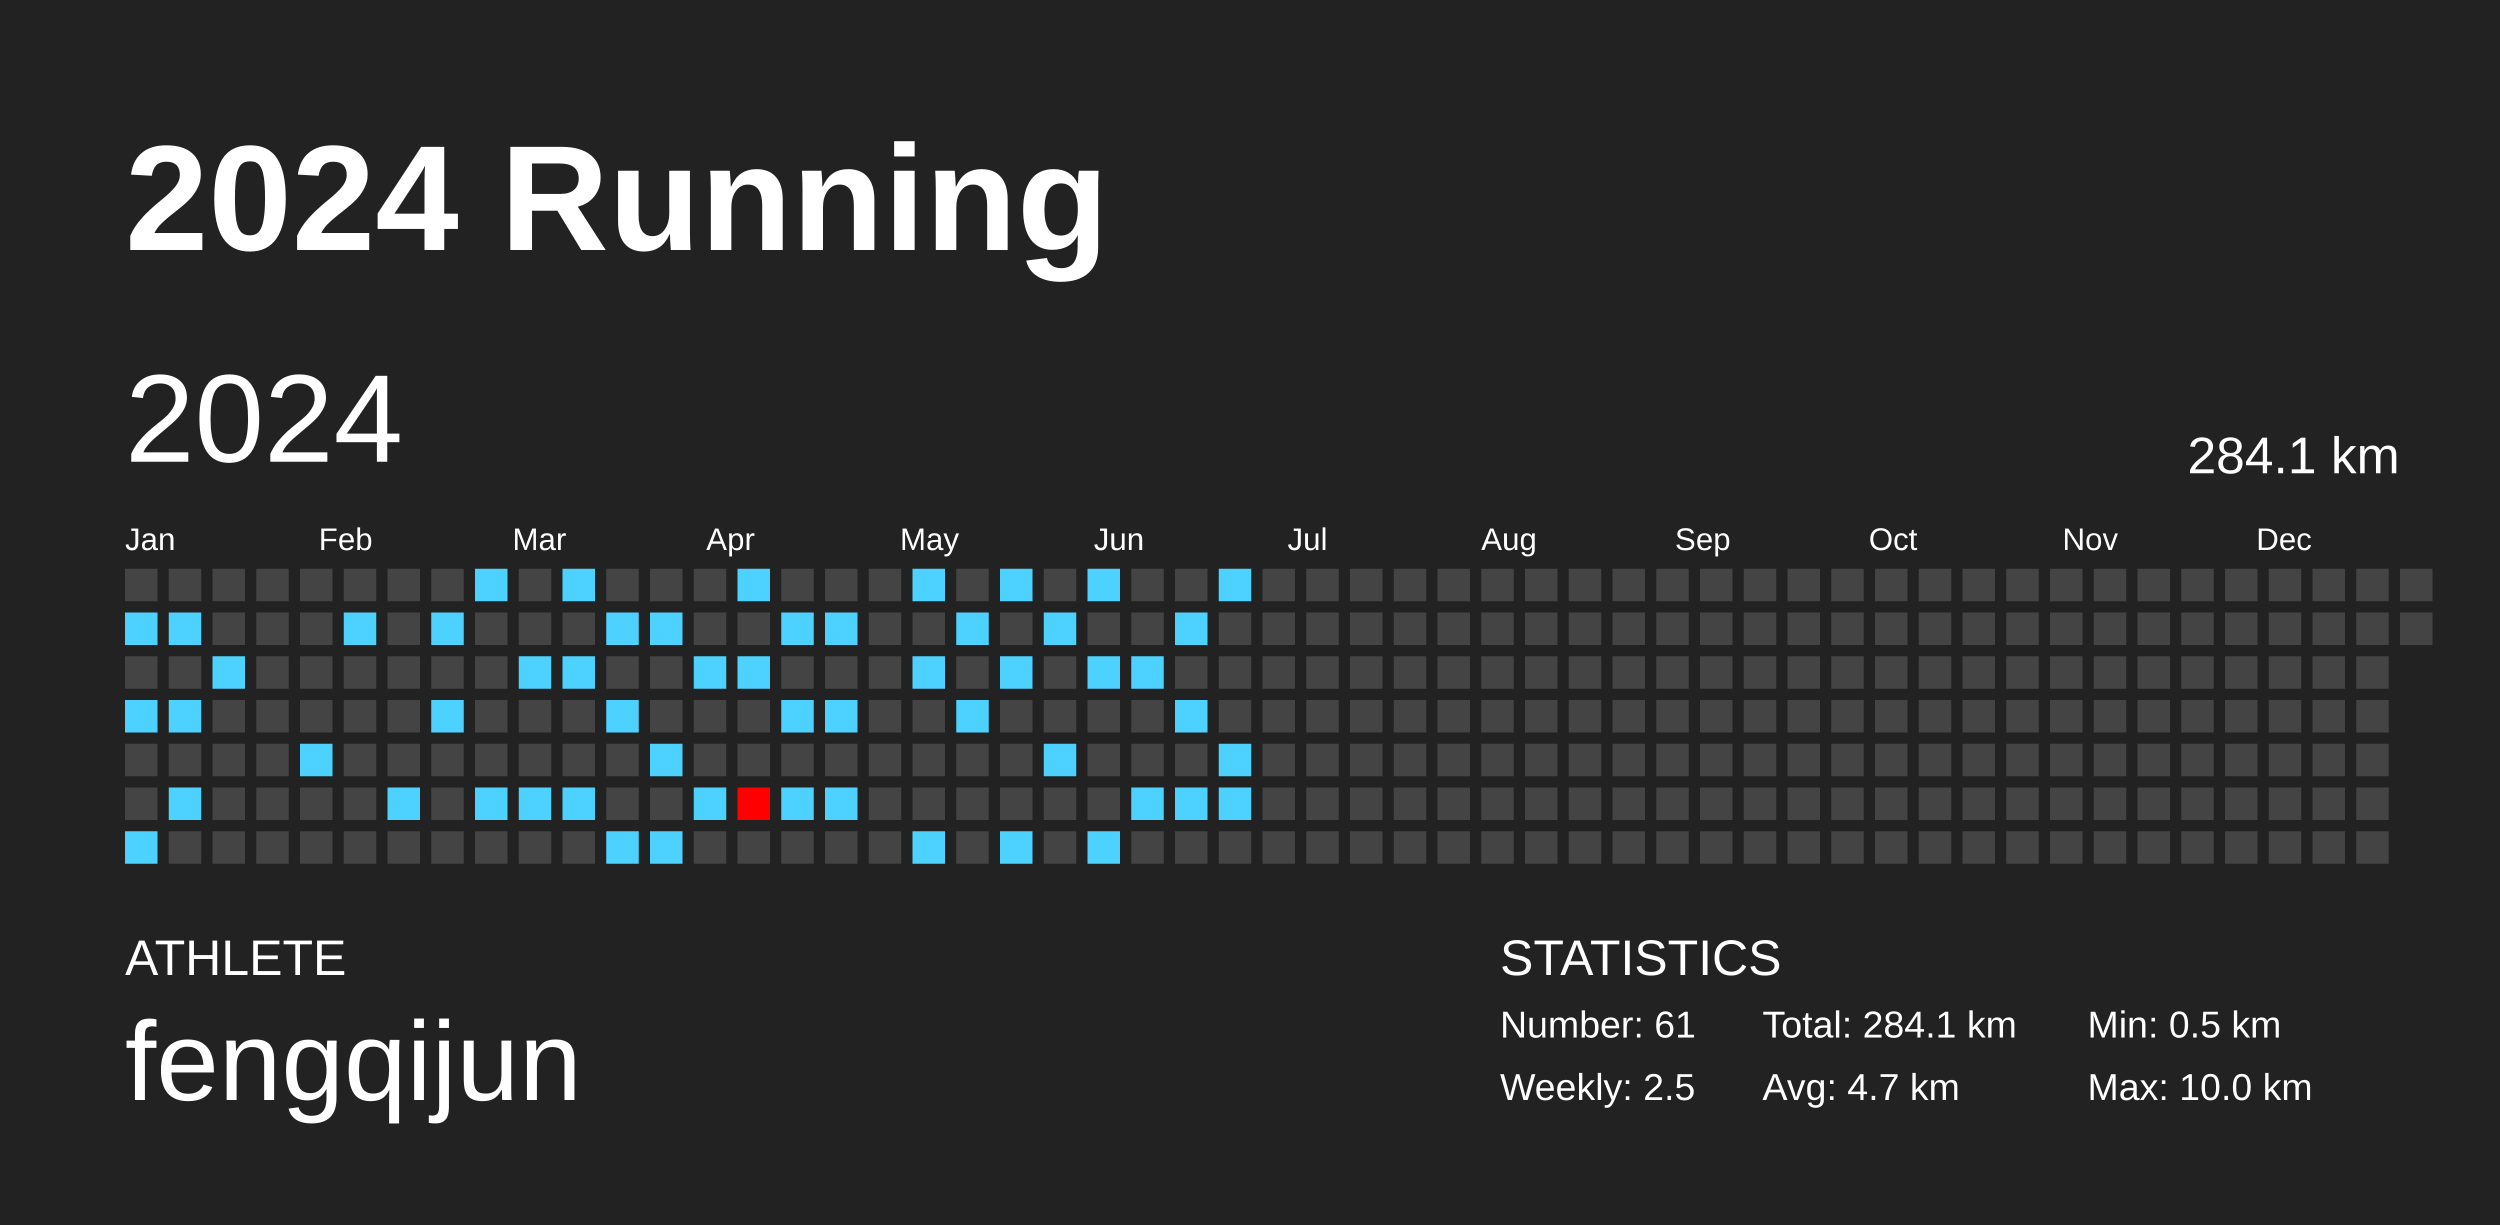
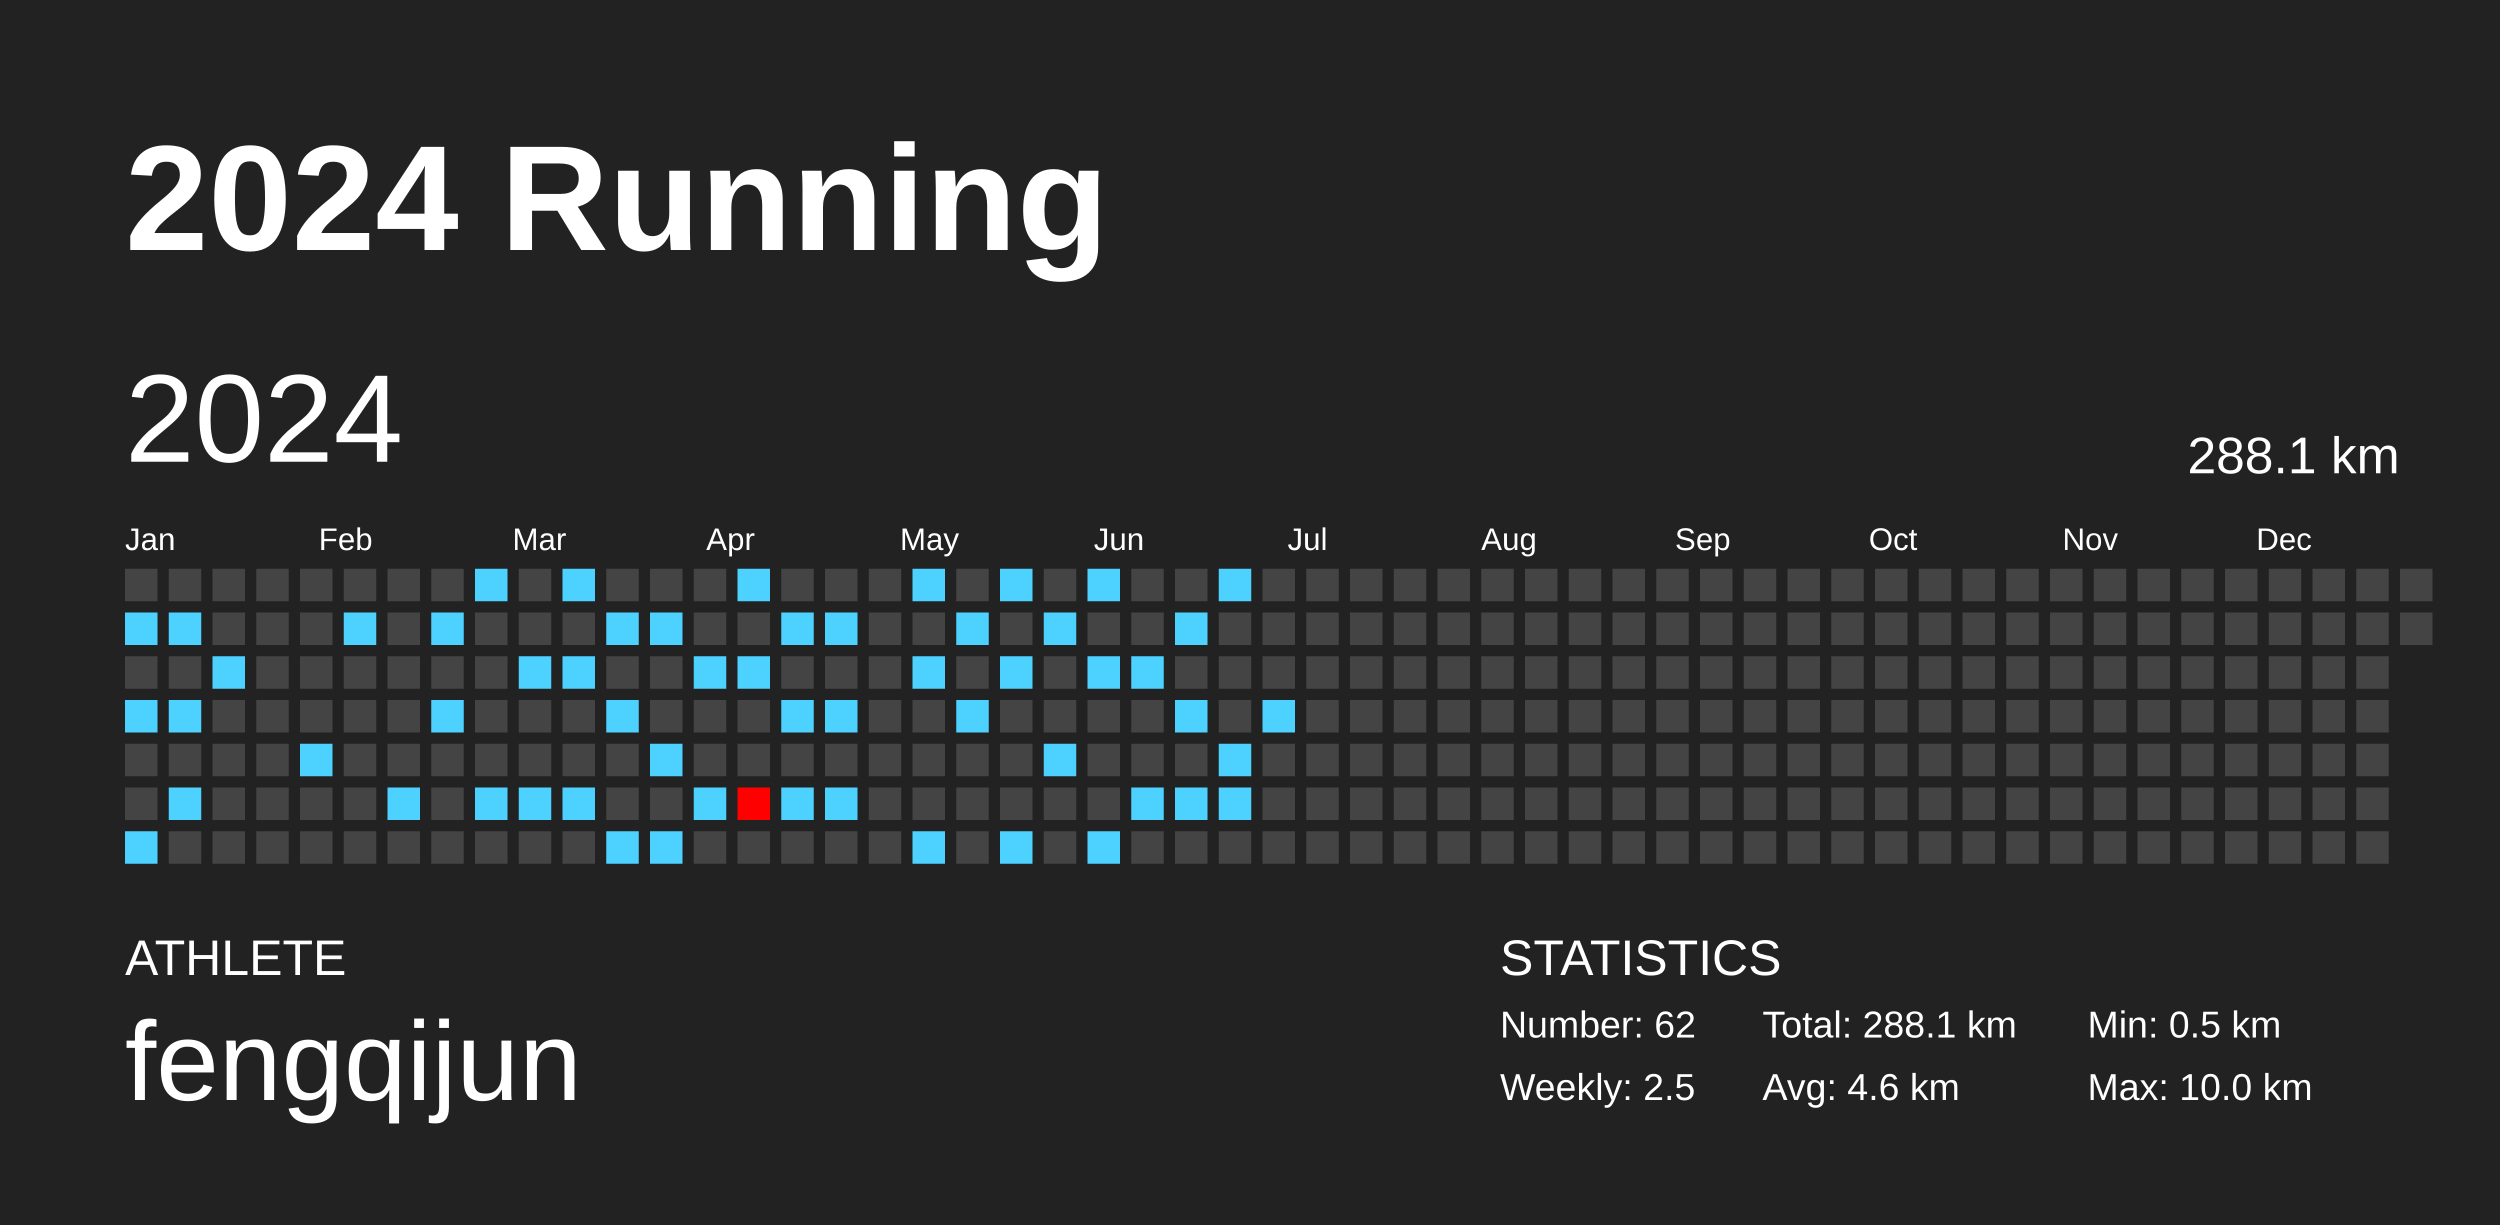
<svg xmlns="http://www.w3.org/2000/svg" baseProfile="full" height="98mm" version="1.1" viewBox="0,0,200,98" width="200mm">
  <defs />
  <rect fill="#222222" height="98" width="200" x="0" y="0" />
  <text fill="#FFFFFF" style="font-size:12px; font-family:Arial; font-weight:bold;" x="10" y="20">2024 Running</text>
  <text fill="#FFFFFF" style="font-size:4px; font-family:Arial" x="10" y="78">ATHLETE</text>
  <text fill="#FFFFFF" style="font-size:9px; font-family:Arial" x="10" y="88">fengqijun</text>
  <text fill="#FFFFFF" style="font-size:4px; font-family:Arial" x="120" y="78">STATISTICS</text>
-   <text fill="#FFFFFF" style="font-size:3px; font-family:Arial" x="120" y="83">Number: 61</text>
+   <text fill="#FFFFFF" style="font-size:3px; font-family:Arial" x="120" y="83">Number: 62</text>
  <text fill="#FFFFFF" style="font-size:3px; font-family:Arial" x="120" y="88">Weekly: 2.5</text>
-   <text fill="#FFFFFF" style="font-size:3px; font-family:Arial" x="141" y="83">Total: 284.1 km</text>
-   <text fill="#FFFFFF" style="font-size:3px; font-family:Arial" x="141" y="88">Avg: 4.7 km</text>
+   <text fill="#FFFFFF" style="font-size:3px; font-family:Arial" x="141" y="83">Total: 288.1 km</text>
+   <text fill="#FFFFFF" style="font-size:3px; font-family:Arial" x="141" y="88">Avg: 4.6 km</text>
  <text fill="#FFFFFF" style="font-size:3px; font-family:Arial" x="167" y="83">Min: 0.5 km</text>
  <text fill="#FFFFFF" style="font-size:3px; font-family:Arial" x="167" y="88">Max: 10.0 km</text>
  <text dominant-baseline="hanging" fill="#FFFFFF" style="font-size:10.0px; font-family:Arial;" x="10" y="30">2024</text>
-   <text dominant-baseline="hanging" fill="#FFFFFF" style="font-size:4.125px; font-family:Arial;" x="175" y="35">284.1 km</text>
+   <text dominant-baseline="hanging" fill="#FFFFFF" style="font-size:4.125px; font-family:Arial;" x="175" y="35">288.1 km</text>
  <text fill="#FFFFFF" style="font-size:2.5px; font-family:Arial" x="10.0" y="44">Jan</text>
  <text fill="#FFFFFF" style="font-size:2.5px; font-family:Arial" x="25.5" y="44">Feb</text>
  <text fill="#FFFFFF" style="font-size:2.5px; font-family:Arial" x="41.0" y="44">Mar</text>
  <text fill="#FFFFFF" style="font-size:2.5px; font-family:Arial" x="56.5" y="44">Apr</text>
  <text fill="#FFFFFF" style="font-size:2.5px; font-family:Arial" x="72.0" y="44">May</text>
  <text fill="#FFFFFF" style="font-size:2.5px; font-family:Arial" x="87.5" y="44">Jun</text>
  <text fill="#FFFFFF" style="font-size:2.5px; font-family:Arial" x="103.0" y="44">Jul</text>
  <text fill="#FFFFFF" style="font-size:2.5px; font-family:Arial" x="118.5" y="44">Aug</text>
  <text fill="#FFFFFF" style="font-size:2.5px; font-family:Arial" x="134.0" y="44">Sep</text>
  <text fill="#FFFFFF" style="font-size:2.5px; font-family:Arial" x="149.5" y="44">Oct</text>
  <text fill="#FFFFFF" style="font-size:2.5px; font-family:Arial" x="165.0" y="44">Nov</text>
  <text fill="#FFFFFF" style="font-size:2.5px; font-family:Arial" x="180.5" y="44">Dec</text>
  <rect fill="#444444" height="2.6" width="2.6" x="10.0" y="45.5" />
  <rect fill="#4dd2ff" height="2.6" width="2.6" x="10.0" y="49.0" />
  <rect fill="#444444" height="2.6" width="2.6" x="10.0" y="52.5" />
  <rect fill="#4dd2ff" height="2.6" width="2.6" x="10.0" y="56.0" />
  <rect fill="#444444" height="2.6" width="2.6" x="10.0" y="59.5" />
  <rect fill="#444444" height="2.6" width="2.6" x="10.0" y="63.0" />
  <rect fill="#4dd2ff" height="2.6" width="2.6" x="10.0" y="66.5" />
  <rect fill="#444444" height="2.6" width="2.6" x="13.5" y="45.5" />
  <rect fill="#4dd2ff" height="2.6" width="2.6" x="13.5" y="49.0" />
  <rect fill="#444444" height="2.6" width="2.6" x="13.5" y="52.5" />
  <rect fill="#4dd2ff" height="2.6" width="2.6" x="13.5" y="56.0" />
  <rect fill="#444444" height="2.6" width="2.6" x="13.5" y="59.5" />
  <rect fill="#4dd2ff" height="2.6" width="2.6" x="13.5" y="63.0" />
  <rect fill="#444444" height="2.6" width="2.6" x="13.5" y="66.5" />
  <rect fill="#444444" height="2.6" width="2.6" x="17.0" y="45.5" />
  <rect fill="#444444" height="2.6" width="2.6" x="17.0" y="49.0" />
  <rect fill="#4dd2ff" height="2.6" width="2.6" x="17.0" y="52.5" />
  <rect fill="#444444" height="2.6" width="2.6" x="17.0" y="56.0" />
  <rect fill="#444444" height="2.6" width="2.6" x="17.0" y="59.5" />
  <rect fill="#444444" height="2.6" width="2.6" x="17.0" y="63.0" />
  <rect fill="#444444" height="2.6" width="2.6" x="17.0" y="66.5" />
  <rect fill="#444444" height="2.6" width="2.6" x="20.5" y="45.5" />
  <rect fill="#444444" height="2.6" width="2.6" x="20.5" y="49.0" />
  <rect fill="#444444" height="2.6" width="2.6" x="20.5" y="52.5" />
  <rect fill="#444444" height="2.6" width="2.6" x="20.5" y="56.0" />
  <rect fill="#444444" height="2.6" width="2.6" x="20.5" y="59.5" />
  <rect fill="#444444" height="2.6" width="2.6" x="20.5" y="63.0" />
  <rect fill="#444444" height="2.6" width="2.6" x="20.5" y="66.5" />
  <rect fill="#444444" height="2.6" width="2.6" x="24.0" y="45.5" />
  <rect fill="#444444" height="2.6" width="2.6" x="24.0" y="49.0" />
  <rect fill="#444444" height="2.6" width="2.6" x="24.0" y="52.5" />
  <rect fill="#444444" height="2.6" width="2.6" x="24.0" y="56.0" />
  <rect fill="#4dd2ff" height="2.6" width="2.6" x="24.0" y="59.5" />
  <rect fill="#444444" height="2.6" width="2.6" x="24.0" y="63.0" />
  <rect fill="#444444" height="2.6" width="2.6" x="24.0" y="66.5" />
  <rect fill="#444444" height="2.6" width="2.6" x="27.5" y="45.5" />
  <rect fill="#4dd2ff" height="2.6" width="2.6" x="27.5" y="49.0" />
  <rect fill="#444444" height="2.6" width="2.6" x="27.5" y="52.5" />
  <rect fill="#444444" height="2.6" width="2.6" x="27.5" y="56.0" />
  <rect fill="#444444" height="2.6" width="2.6" x="27.5" y="59.5" />
  <rect fill="#444444" height="2.6" width="2.6" x="27.5" y="63.0" />
  <rect fill="#444444" height="2.6" width="2.6" x="27.5" y="66.5" />
  <rect fill="#444444" height="2.6" width="2.6" x="31.0" y="45.5" />
  <rect fill="#444444" height="2.6" width="2.6" x="31.0" y="49.0" />
  <rect fill="#444444" height="2.6" width="2.6" x="31.0" y="52.5" />
  <rect fill="#444444" height="2.6" width="2.6" x="31.0" y="56.0" />
  <rect fill="#444444" height="2.6" width="2.6" x="31.0" y="59.5" />
  <rect fill="#4dd2ff" height="2.6" width="2.6" x="31.0" y="63.0" />
  <rect fill="#444444" height="2.6" width="2.6" x="31.0" y="66.5" />
  <rect fill="#444444" height="2.6" width="2.6" x="34.5" y="45.5" />
  <rect fill="#4dd2ff" height="2.6" width="2.6" x="34.5" y="49.0" />
  <rect fill="#444444" height="2.6" width="2.6" x="34.5" y="52.5" />
  <rect fill="#4dd2ff" height="2.6" width="2.6" x="34.5" y="56.0" />
  <rect fill="#444444" height="2.6" width="2.6" x="34.5" y="59.5" />
  <rect fill="#444444" height="2.6" width="2.6" x="34.5" y="63.0" />
  <rect fill="#444444" height="2.6" width="2.6" x="34.5" y="66.5" />
  <rect fill="#4dd2ff" height="2.6" width="2.6" x="38.0" y="45.5" />
  <rect fill="#444444" height="2.6" width="2.6" x="38.0" y="49.0" />
  <rect fill="#444444" height="2.6" width="2.6" x="38.0" y="52.5" />
  <rect fill="#444444" height="2.6" width="2.6" x="38.0" y="56.0" />
  <rect fill="#444444" height="2.6" width="2.6" x="38.0" y="59.5" />
  <rect fill="#4dd2ff" height="2.6" width="2.6" x="38.0" y="63.0" />
  <rect fill="#444444" height="2.6" width="2.6" x="38.0" y="66.5" />
  <rect fill="#444444" height="2.6" width="2.6" x="41.5" y="45.5" />
  <rect fill="#444444" height="2.6" width="2.6" x="41.5" y="49.0" />
  <rect fill="#4dd2ff" height="2.6" width="2.6" x="41.5" y="52.5" />
  <rect fill="#444444" height="2.6" width="2.6" x="41.5" y="56.0" />
  <rect fill="#444444" height="2.6" width="2.6" x="41.5" y="59.5" />
  <rect fill="#4dd2ff" height="2.6" width="2.6" x="41.5" y="63.0" />
  <rect fill="#444444" height="2.6" width="2.6" x="41.5" y="66.5" />
  <rect fill="#4dd2ff" height="2.6" width="2.6" x="45.0" y="45.5" />
  <rect fill="#444444" height="2.6" width="2.6" x="45.0" y="49.0" />
  <rect fill="#4dd2ff" height="2.6" width="2.6" x="45.0" y="52.5" />
  <rect fill="#444444" height="2.6" width="2.6" x="45.0" y="56.0" />
  <rect fill="#444444" height="2.6" width="2.6" x="45.0" y="59.5" />
  <rect fill="#4dd2ff" height="2.6" width="2.6" x="45.0" y="63.0" />
  <rect fill="#444444" height="2.6" width="2.6" x="45.0" y="66.5" />
  <rect fill="#444444" height="2.6" width="2.6" x="48.5" y="45.5" />
  <rect fill="#4dd2ff" height="2.6" width="2.6" x="48.5" y="49.0" />
  <rect fill="#444444" height="2.6" width="2.6" x="48.5" y="52.5" />
  <rect fill="#4dd2ff" height="2.6" width="2.6" x="48.5" y="56.0" />
  <rect fill="#444444" height="2.6" width="2.6" x="48.5" y="59.5" />
  <rect fill="#444444" height="2.6" width="2.6" x="48.5" y="63.0" />
  <rect fill="#4dd2ff" height="2.6" width="2.6" x="48.5" y="66.5" />
  <rect fill="#444444" height="2.6" width="2.6" x="52.0" y="45.5" />
  <rect fill="#4dd2ff" height="2.6" width="2.6" x="52.0" y="49.0" />
  <rect fill="#444444" height="2.6" width="2.6" x="52.0" y="52.5" />
  <rect fill="#444444" height="2.6" width="2.6" x="52.0" y="56.0" />
  <rect fill="#4dd2ff" height="2.6" width="2.6" x="52.0" y="59.5" />
  <rect fill="#444444" height="2.6" width="2.6" x="52.0" y="63.0" />
  <rect fill="#4dd2ff" height="2.6" width="2.6" x="52.0" y="66.5" />
  <rect fill="#444444" height="2.6" width="2.6" x="55.5" y="45.5" />
  <rect fill="#444444" height="2.6" width="2.6" x="55.5" y="49.0" />
  <rect fill="#4dd2ff" height="2.6" width="2.6" x="55.5" y="52.5" />
  <rect fill="#444444" height="2.6" width="2.6" x="55.5" y="56.0" />
  <rect fill="#444444" height="2.6" width="2.6" x="55.5" y="59.5" />
  <rect fill="#4dd2ff" height="2.6" width="2.6" x="55.5" y="63.0" />
  <rect fill="#444444" height="2.6" width="2.6" x="55.5" y="66.5" />
  <rect fill="#4dd2ff" height="2.6" width="2.6" x="59.0" y="45.5" />
  <rect fill="#444444" height="2.6" width="2.6" x="59.0" y="49.0" />
  <rect fill="#4dd2ff" height="2.6" width="2.6" x="59.0" y="52.5" />
  <rect fill="#444444" height="2.6" width="2.6" x="59.0" y="56.0" />
  <rect fill="#444444" height="2.6" width="2.6" x="59.0" y="59.5" />
  <rect fill="#ff0000" height="2.6" width="2.6" x="59.0" y="63.0" />
  <rect fill="#444444" height="2.6" width="2.6" x="59.0" y="66.5" />
  <rect fill="#444444" height="2.6" width="2.6" x="62.5" y="45.5" />
  <rect fill="#4dd2ff" height="2.6" width="2.6" x="62.5" y="49.0" />
  <rect fill="#444444" height="2.6" width="2.6" x="62.5" y="52.5" />
  <rect fill="#4dd2ff" height="2.6" width="2.6" x="62.5" y="56.0" />
  <rect fill="#444444" height="2.6" width="2.6" x="62.5" y="59.5" />
  <rect fill="#4dd2ff" height="2.6" width="2.6" x="62.5" y="63.0" />
  <rect fill="#444444" height="2.6" width="2.6" x="62.5" y="66.5" />
  <rect fill="#444444" height="2.6" width="2.6" x="66.0" y="45.5" />
  <rect fill="#4dd2ff" height="2.6" width="2.6" x="66.0" y="49.0" />
  <rect fill="#444444" height="2.6" width="2.6" x="66.0" y="52.5" />
  <rect fill="#4dd2ff" height="2.6" width="2.6" x="66.0" y="56.0" />
  <rect fill="#444444" height="2.6" width="2.6" x="66.0" y="59.5" />
  <rect fill="#4dd2ff" height="2.6" width="2.6" x="66.0" y="63.0" />
  <rect fill="#444444" height="2.6" width="2.6" x="66.0" y="66.5" />
  <rect fill="#444444" height="2.6" width="2.6" x="69.5" y="45.5" />
  <rect fill="#444444" height="2.6" width="2.6" x="69.5" y="49.0" />
  <rect fill="#444444" height="2.6" width="2.6" x="69.5" y="52.5" />
  <rect fill="#444444" height="2.6" width="2.6" x="69.5" y="56.0" />
  <rect fill="#444444" height="2.6" width="2.6" x="69.5" y="59.5" />
  <rect fill="#444444" height="2.6" width="2.6" x="69.5" y="63.0" />
  <rect fill="#444444" height="2.6" width="2.6" x="69.5" y="66.5" />
  <rect fill="#4dd2ff" height="2.6" width="2.6" x="73.0" y="45.5" />
  <rect fill="#444444" height="2.6" width="2.6" x="73.0" y="49.0" />
  <rect fill="#4dd2ff" height="2.6" width="2.6" x="73.0" y="52.5" />
  <rect fill="#444444" height="2.6" width="2.6" x="73.0" y="56.0" />
  <rect fill="#444444" height="2.6" width="2.6" x="73.0" y="59.5" />
  <rect fill="#444444" height="2.6" width="2.6" x="73.0" y="63.0" />
  <rect fill="#4dd2ff" height="2.6" width="2.6" x="73.0" y="66.5" />
  <rect fill="#444444" height="2.6" width="2.6" x="76.5" y="45.5" />
  <rect fill="#4dd2ff" height="2.6" width="2.6" x="76.5" y="49.0" />
  <rect fill="#444444" height="2.6" width="2.6" x="76.5" y="52.5" />
  <rect fill="#4dd2ff" height="2.6" width="2.6" x="76.5" y="56.0" />
  <rect fill="#444444" height="2.6" width="2.6" x="76.5" y="59.5" />
  <rect fill="#444444" height="2.6" width="2.6" x="76.5" y="63.0" />
  <rect fill="#444444" height="2.6" width="2.6" x="76.5" y="66.5" />
  <rect fill="#4dd2ff" height="2.6" width="2.6" x="80.0" y="45.5" />
  <rect fill="#444444" height="2.6" width="2.6" x="80.0" y="49.0" />
  <rect fill="#4dd2ff" height="2.6" width="2.6" x="80.0" y="52.5" />
  <rect fill="#444444" height="2.6" width="2.6" x="80.0" y="56.0" />
  <rect fill="#444444" height="2.6" width="2.6" x="80.0" y="59.5" />
  <rect fill="#444444" height="2.6" width="2.6" x="80.0" y="63.0" />
  <rect fill="#4dd2ff" height="2.6" width="2.6" x="80.0" y="66.5" />
  <rect fill="#444444" height="2.6" width="2.6" x="83.5" y="45.5" />
  <rect fill="#4dd2ff" height="2.6" width="2.6" x="83.5" y="49.0" />
  <rect fill="#444444" height="2.6" width="2.6" x="83.5" y="52.5" />
  <rect fill="#444444" height="2.6" width="2.6" x="83.5" y="56.0" />
  <rect fill="#4dd2ff" height="2.6" width="2.6" x="83.5" y="59.5" />
  <rect fill="#444444" height="2.6" width="2.6" x="83.5" y="63.0" />
  <rect fill="#444444" height="2.6" width="2.6" x="83.5" y="66.5" />
  <rect fill="#4dd2ff" height="2.6" width="2.6" x="87.0" y="45.5" />
  <rect fill="#444444" height="2.6" width="2.6" x="87.0" y="49.0" />
  <rect fill="#4dd2ff" height="2.6" width="2.6" x="87.0" y="52.5" />
  <rect fill="#444444" height="2.6" width="2.6" x="87.0" y="56.0" />
  <rect fill="#444444" height="2.6" width="2.6" x="87.0" y="59.5" />
  <rect fill="#444444" height="2.6" width="2.6" x="87.0" y="63.0" />
  <rect fill="#4dd2ff" height="2.6" width="2.6" x="87.0" y="66.5" />
  <rect fill="#444444" height="2.6" width="2.6" x="90.5" y="45.5" />
  <rect fill="#444444" height="2.6" width="2.6" x="90.5" y="49.0" />
  <rect fill="#4dd2ff" height="2.6" width="2.6" x="90.5" y="52.5" />
  <rect fill="#444444" height="2.6" width="2.6" x="90.5" y="56.0" />
  <rect fill="#444444" height="2.6" width="2.6" x="90.5" y="59.5" />
  <rect fill="#4dd2ff" height="2.6" width="2.6" x="90.5" y="63.0" />
  <rect fill="#444444" height="2.6" width="2.6" x="90.5" y="66.5" />
  <rect fill="#444444" height="2.6" width="2.6" x="94.0" y="45.5" />
  <rect fill="#4dd2ff" height="2.6" width="2.6" x="94.0" y="49.0" />
  <rect fill="#444444" height="2.6" width="2.6" x="94.0" y="52.5" />
  <rect fill="#4dd2ff" height="2.6" width="2.6" x="94.0" y="56.0" />
  <rect fill="#444444" height="2.6" width="2.6" x="94.0" y="59.5" />
  <rect fill="#4dd2ff" height="2.6" width="2.6" x="94.0" y="63.0" />
  <rect fill="#444444" height="2.6" width="2.6" x="94.0" y="66.5" />
  <rect fill="#4dd2ff" height="2.6" width="2.6" x="97.5" y="45.5" />
  <rect fill="#444444" height="2.6" width="2.6" x="97.5" y="49.0" />
  <rect fill="#444444" height="2.6" width="2.6" x="97.5" y="52.5" />
  <rect fill="#444444" height="2.6" width="2.6" x="97.5" y="56.0" />
  <rect fill="#4dd2ff" height="2.6" width="2.6" x="97.5" y="59.5" />
  <rect fill="#4dd2ff" height="2.6" width="2.6" x="97.5" y="63.0" />
  <rect fill="#444444" height="2.6" width="2.6" x="97.5" y="66.5" />
  <rect fill="#444444" height="2.6" width="2.6" x="101.0" y="45.5" />
  <rect fill="#444444" height="2.6" width="2.6" x="101.0" y="49.0" />
  <rect fill="#444444" height="2.6" width="2.6" x="101.0" y="52.5" />
-   <rect fill="#444444" height="2.6" width="2.6" x="101.0" y="56.0" />
+   <rect fill="#4dd2ff" height="2.6" width="2.6" x="101.0" y="56.0" />
  <rect fill="#444444" height="2.6" width="2.6" x="101.0" y="59.5" />
  <rect fill="#444444" height="2.6" width="2.6" x="101.0" y="63.0" />
  <rect fill="#444444" height="2.6" width="2.6" x="101.0" y="66.5" />
  <rect fill="#444444" height="2.6" width="2.6" x="104.5" y="45.5" />
  <rect fill="#444444" height="2.6" width="2.6" x="104.5" y="49.0" />
  <rect fill="#444444" height="2.6" width="2.6" x="104.5" y="52.5" />
  <rect fill="#444444" height="2.6" width="2.6" x="104.5" y="56.0" />
  <rect fill="#444444" height="2.6" width="2.6" x="104.5" y="59.5" />
  <rect fill="#444444" height="2.6" width="2.6" x="104.5" y="63.0" />
  <rect fill="#444444" height="2.6" width="2.6" x="104.5" y="66.5" />
  <rect fill="#444444" height="2.6" width="2.6" x="108.0" y="45.5" />
  <rect fill="#444444" height="2.6" width="2.6" x="108.0" y="49.0" />
  <rect fill="#444444" height="2.6" width="2.6" x="108.0" y="52.5" />
  <rect fill="#444444" height="2.6" width="2.6" x="108.0" y="56.0" />
  <rect fill="#444444" height="2.6" width="2.6" x="108.0" y="59.5" />
  <rect fill="#444444" height="2.6" width="2.6" x="108.0" y="63.0" />
  <rect fill="#444444" height="2.6" width="2.6" x="108.0" y="66.5" />
  <rect fill="#444444" height="2.6" width="2.6" x="111.5" y="45.5" />
  <rect fill="#444444" height="2.6" width="2.6" x="111.5" y="49.0" />
  <rect fill="#444444" height="2.6" width="2.6" x="111.5" y="52.5" />
  <rect fill="#444444" height="2.6" width="2.6" x="111.5" y="56.0" />
  <rect fill="#444444" height="2.6" width="2.6" x="111.5" y="59.5" />
  <rect fill="#444444" height="2.6" width="2.6" x="111.5" y="63.0" />
  <rect fill="#444444" height="2.6" width="2.6" x="111.5" y="66.5" />
  <rect fill="#444444" height="2.6" width="2.6" x="115.0" y="45.5" />
  <rect fill="#444444" height="2.6" width="2.6" x="115.0" y="49.0" />
  <rect fill="#444444" height="2.6" width="2.6" x="115.0" y="52.5" />
  <rect fill="#444444" height="2.6" width="2.6" x="115.0" y="56.0" />
  <rect fill="#444444" height="2.6" width="2.6" x="115.0" y="59.5" />
  <rect fill="#444444" height="2.6" width="2.6" x="115.0" y="63.0" />
  <rect fill="#444444" height="2.6" width="2.6" x="115.0" y="66.5" />
  <rect fill="#444444" height="2.6" width="2.6" x="118.5" y="45.5" />
  <rect fill="#444444" height="2.6" width="2.6" x="118.5" y="49.0" />
  <rect fill="#444444" height="2.6" width="2.6" x="118.5" y="52.5" />
  <rect fill="#444444" height="2.6" width="2.6" x="118.5" y="56.0" />
  <rect fill="#444444" height="2.6" width="2.6" x="118.5" y="59.5" />
  <rect fill="#444444" height="2.6" width="2.6" x="118.5" y="63.0" />
  <rect fill="#444444" height="2.6" width="2.6" x="118.5" y="66.5" />
  <rect fill="#444444" height="2.6" width="2.6" x="122.0" y="45.5" />
  <rect fill="#444444" height="2.6" width="2.6" x="122.0" y="49.0" />
  <rect fill="#444444" height="2.6" width="2.6" x="122.0" y="52.5" />
  <rect fill="#444444" height="2.6" width="2.6" x="122.0" y="56.0" />
  <rect fill="#444444" height="2.6" width="2.6" x="122.0" y="59.5" />
  <rect fill="#444444" height="2.6" width="2.6" x="122.0" y="63.0" />
  <rect fill="#444444" height="2.6" width="2.6" x="122.0" y="66.5" />
  <rect fill="#444444" height="2.6" width="2.6" x="125.5" y="45.5" />
  <rect fill="#444444" height="2.6" width="2.6" x="125.5" y="49.0" />
  <rect fill="#444444" height="2.6" width="2.6" x="125.5" y="52.5" />
  <rect fill="#444444" height="2.6" width="2.6" x="125.5" y="56.0" />
  <rect fill="#444444" height="2.6" width="2.6" x="125.5" y="59.5" />
  <rect fill="#444444" height="2.6" width="2.6" x="125.5" y="63.0" />
  <rect fill="#444444" height="2.6" width="2.6" x="125.5" y="66.5" />
  <rect fill="#444444" height="2.6" width="2.6" x="129.0" y="45.5" />
  <rect fill="#444444" height="2.6" width="2.6" x="129.0" y="49.0" />
  <rect fill="#444444" height="2.6" width="2.6" x="129.0" y="52.5" />
  <rect fill="#444444" height="2.6" width="2.6" x="129.0" y="56.0" />
  <rect fill="#444444" height="2.6" width="2.6" x="129.0" y="59.5" />
  <rect fill="#444444" height="2.6" width="2.6" x="129.0" y="63.0" />
  <rect fill="#444444" height="2.6" width="2.6" x="129.0" y="66.5" />
  <rect fill="#444444" height="2.6" width="2.6" x="132.5" y="45.5" />
  <rect fill="#444444" height="2.6" width="2.6" x="132.5" y="49.0" />
  <rect fill="#444444" height="2.6" width="2.6" x="132.5" y="52.5" />
  <rect fill="#444444" height="2.6" width="2.6" x="132.5" y="56.0" />
  <rect fill="#444444" height="2.6" width="2.6" x="132.5" y="59.5" />
  <rect fill="#444444" height="2.6" width="2.6" x="132.5" y="63.0" />
  <rect fill="#444444" height="2.6" width="2.6" x="132.5" y="66.5" />
  <rect fill="#444444" height="2.6" width="2.6" x="136.0" y="45.5" />
  <rect fill="#444444" height="2.6" width="2.6" x="136.0" y="49.0" />
  <rect fill="#444444" height="2.6" width="2.6" x="136.0" y="52.5" />
  <rect fill="#444444" height="2.6" width="2.6" x="136.0" y="56.0" />
  <rect fill="#444444" height="2.6" width="2.6" x="136.0" y="59.5" />
  <rect fill="#444444" height="2.6" width="2.6" x="136.0" y="63.0" />
  <rect fill="#444444" height="2.6" width="2.6" x="136.0" y="66.5" />
  <rect fill="#444444" height="2.6" width="2.6" x="139.5" y="45.5" />
  <rect fill="#444444" height="2.6" width="2.6" x="139.5" y="49.0" />
  <rect fill="#444444" height="2.6" width="2.6" x="139.5" y="52.5" />
  <rect fill="#444444" height="2.6" width="2.6" x="139.5" y="56.0" />
  <rect fill="#444444" height="2.6" width="2.6" x="139.5" y="59.5" />
  <rect fill="#444444" height="2.6" width="2.6" x="139.5" y="63.0" />
  <rect fill="#444444" height="2.6" width="2.6" x="139.5" y="66.5" />
  <rect fill="#444444" height="2.6" width="2.6" x="143.0" y="45.5" />
  <rect fill="#444444" height="2.6" width="2.6" x="143.0" y="49.0" />
  <rect fill="#444444" height="2.6" width="2.6" x="143.0" y="52.5" />
  <rect fill="#444444" height="2.6" width="2.6" x="143.0" y="56.0" />
  <rect fill="#444444" height="2.6" width="2.6" x="143.0" y="59.5" />
  <rect fill="#444444" height="2.6" width="2.6" x="143.0" y="63.0" />
  <rect fill="#444444" height="2.6" width="2.6" x="143.0" y="66.5" />
  <rect fill="#444444" height="2.6" width="2.6" x="146.5" y="45.5" />
  <rect fill="#444444" height="2.6" width="2.6" x="146.5" y="49.0" />
  <rect fill="#444444" height="2.6" width="2.6" x="146.5" y="52.5" />
  <rect fill="#444444" height="2.6" width="2.6" x="146.5" y="56.0" />
  <rect fill="#444444" height="2.6" width="2.6" x="146.5" y="59.5" />
  <rect fill="#444444" height="2.6" width="2.6" x="146.5" y="63.0" />
  <rect fill="#444444" height="2.6" width="2.6" x="146.5" y="66.5" />
  <rect fill="#444444" height="2.6" width="2.6" x="150.0" y="45.5" />
  <rect fill="#444444" height="2.6" width="2.6" x="150.0" y="49.0" />
  <rect fill="#444444" height="2.6" width="2.6" x="150.0" y="52.5" />
  <rect fill="#444444" height="2.6" width="2.6" x="150.0" y="56.0" />
  <rect fill="#444444" height="2.6" width="2.6" x="150.0" y="59.5" />
  <rect fill="#444444" height="2.6" width="2.6" x="150.0" y="63.0" />
  <rect fill="#444444" height="2.6" width="2.6" x="150.0" y="66.5" />
  <rect fill="#444444" height="2.6" width="2.6" x="153.5" y="45.5" />
  <rect fill="#444444" height="2.6" width="2.6" x="153.5" y="49.0" />
  <rect fill="#444444" height="2.6" width="2.6" x="153.5" y="52.5" />
  <rect fill="#444444" height="2.6" width="2.6" x="153.5" y="56.0" />
  <rect fill="#444444" height="2.6" width="2.6" x="153.5" y="59.5" />
  <rect fill="#444444" height="2.6" width="2.6" x="153.5" y="63.0" />
  <rect fill="#444444" height="2.6" width="2.6" x="153.5" y="66.5" />
  <rect fill="#444444" height="2.6" width="2.6" x="157.0" y="45.5" />
  <rect fill="#444444" height="2.6" width="2.6" x="157.0" y="49.0" />
  <rect fill="#444444" height="2.6" width="2.6" x="157.0" y="52.5" />
  <rect fill="#444444" height="2.6" width="2.6" x="157.0" y="56.0" />
  <rect fill="#444444" height="2.6" width="2.6" x="157.0" y="59.5" />
  <rect fill="#444444" height="2.6" width="2.6" x="157.0" y="63.0" />
  <rect fill="#444444" height="2.6" width="2.6" x="157.0" y="66.5" />
  <rect fill="#444444" height="2.6" width="2.6" x="160.5" y="45.5" />
  <rect fill="#444444" height="2.6" width="2.6" x="160.5" y="49.0" />
  <rect fill="#444444" height="2.6" width="2.6" x="160.5" y="52.5" />
  <rect fill="#444444" height="2.6" width="2.6" x="160.5" y="56.0" />
  <rect fill="#444444" height="2.6" width="2.6" x="160.5" y="59.5" />
  <rect fill="#444444" height="2.6" width="2.6" x="160.5" y="63.0" />
  <rect fill="#444444" height="2.6" width="2.6" x="160.5" y="66.5" />
  <rect fill="#444444" height="2.6" width="2.6" x="164.0" y="45.5" />
  <rect fill="#444444" height="2.6" width="2.6" x="164.0" y="49.0" />
  <rect fill="#444444" height="2.6" width="2.6" x="164.0" y="52.5" />
  <rect fill="#444444" height="2.6" width="2.6" x="164.0" y="56.0" />
  <rect fill="#444444" height="2.6" width="2.6" x="164.0" y="59.5" />
  <rect fill="#444444" height="2.6" width="2.6" x="164.0" y="63.0" />
  <rect fill="#444444" height="2.6" width="2.6" x="164.0" y="66.5" />
  <rect fill="#444444" height="2.6" width="2.6" x="167.5" y="45.5" />
  <rect fill="#444444" height="2.6" width="2.6" x="167.5" y="49.0" />
  <rect fill="#444444" height="2.6" width="2.6" x="167.5" y="52.5" />
  <rect fill="#444444" height="2.6" width="2.6" x="167.5" y="56.0" />
  <rect fill="#444444" height="2.6" width="2.6" x="167.5" y="59.5" />
  <rect fill="#444444" height="2.6" width="2.6" x="167.5" y="63.0" />
  <rect fill="#444444" height="2.6" width="2.6" x="167.5" y="66.5" />
  <rect fill="#444444" height="2.6" width="2.6" x="171.0" y="45.5" />
  <rect fill="#444444" height="2.6" width="2.6" x="171.0" y="49.0" />
  <rect fill="#444444" height="2.6" width="2.6" x="171.0" y="52.5" />
  <rect fill="#444444" height="2.6" width="2.6" x="171.0" y="56.0" />
  <rect fill="#444444" height="2.6" width="2.6" x="171.0" y="59.5" />
  <rect fill="#444444" height="2.6" width="2.6" x="171.0" y="63.0" />
  <rect fill="#444444" height="2.6" width="2.6" x="171.0" y="66.5" />
  <rect fill="#444444" height="2.6" width="2.6" x="174.5" y="45.5" />
  <rect fill="#444444" height="2.6" width="2.6" x="174.5" y="49.0" />
  <rect fill="#444444" height="2.6" width="2.6" x="174.5" y="52.5" />
  <rect fill="#444444" height="2.6" width="2.6" x="174.5" y="56.0" />
  <rect fill="#444444" height="2.6" width="2.6" x="174.5" y="59.5" />
  <rect fill="#444444" height="2.6" width="2.6" x="174.5" y="63.0" />
  <rect fill="#444444" height="2.6" width="2.6" x="174.5" y="66.5" />
  <rect fill="#444444" height="2.6" width="2.6" x="178.0" y="45.5" />
  <rect fill="#444444" height="2.6" width="2.6" x="178.0" y="49.0" />
  <rect fill="#444444" height="2.6" width="2.6" x="178.0" y="52.5" />
  <rect fill="#444444" height="2.6" width="2.6" x="178.0" y="56.0" />
  <rect fill="#444444" height="2.6" width="2.6" x="178.0" y="59.5" />
  <rect fill="#444444" height="2.6" width="2.6" x="178.0" y="63.0" />
  <rect fill="#444444" height="2.6" width="2.6" x="178.0" y="66.5" />
  <rect fill="#444444" height="2.6" width="2.6" x="181.5" y="45.5" />
  <rect fill="#444444" height="2.6" width="2.6" x="181.5" y="49.0" />
  <rect fill="#444444" height="2.6" width="2.6" x="181.5" y="52.5" />
  <rect fill="#444444" height="2.6" width="2.6" x="181.5" y="56.0" />
  <rect fill="#444444" height="2.6" width="2.6" x="181.5" y="59.5" />
  <rect fill="#444444" height="2.6" width="2.6" x="181.5" y="63.0" />
  <rect fill="#444444" height="2.6" width="2.6" x="181.5" y="66.5" />
  <rect fill="#444444" height="2.6" width="2.6" x="185.0" y="45.5" />
  <rect fill="#444444" height="2.6" width="2.6" x="185.0" y="49.0" />
  <rect fill="#444444" height="2.6" width="2.6" x="185.0" y="52.5" />
  <rect fill="#444444" height="2.6" width="2.6" x="185.0" y="56.0" />
  <rect fill="#444444" height="2.6" width="2.6" x="185.0" y="59.5" />
  <rect fill="#444444" height="2.6" width="2.6" x="185.0" y="63.0" />
  <rect fill="#444444" height="2.6" width="2.6" x="185.0" y="66.5" />
  <rect fill="#444444" height="2.6" width="2.6" x="188.5" y="45.5" />
  <rect fill="#444444" height="2.6" width="2.6" x="188.5" y="49.0" />
  <rect fill="#444444" height="2.6" width="2.6" x="188.5" y="52.5" />
  <rect fill="#444444" height="2.6" width="2.6" x="188.5" y="56.0" />
  <rect fill="#444444" height="2.6" width="2.6" x="188.5" y="59.5" />
  <rect fill="#444444" height="2.6" width="2.6" x="188.5" y="63.0" />
  <rect fill="#444444" height="2.6" width="2.6" x="188.5" y="66.5" />
  <rect fill="#444444" height="2.6" width="2.6" x="192.0" y="45.5" />
  <rect fill="#444444" height="2.6" width="2.6" x="192.0" y="49.0" />
</svg>
